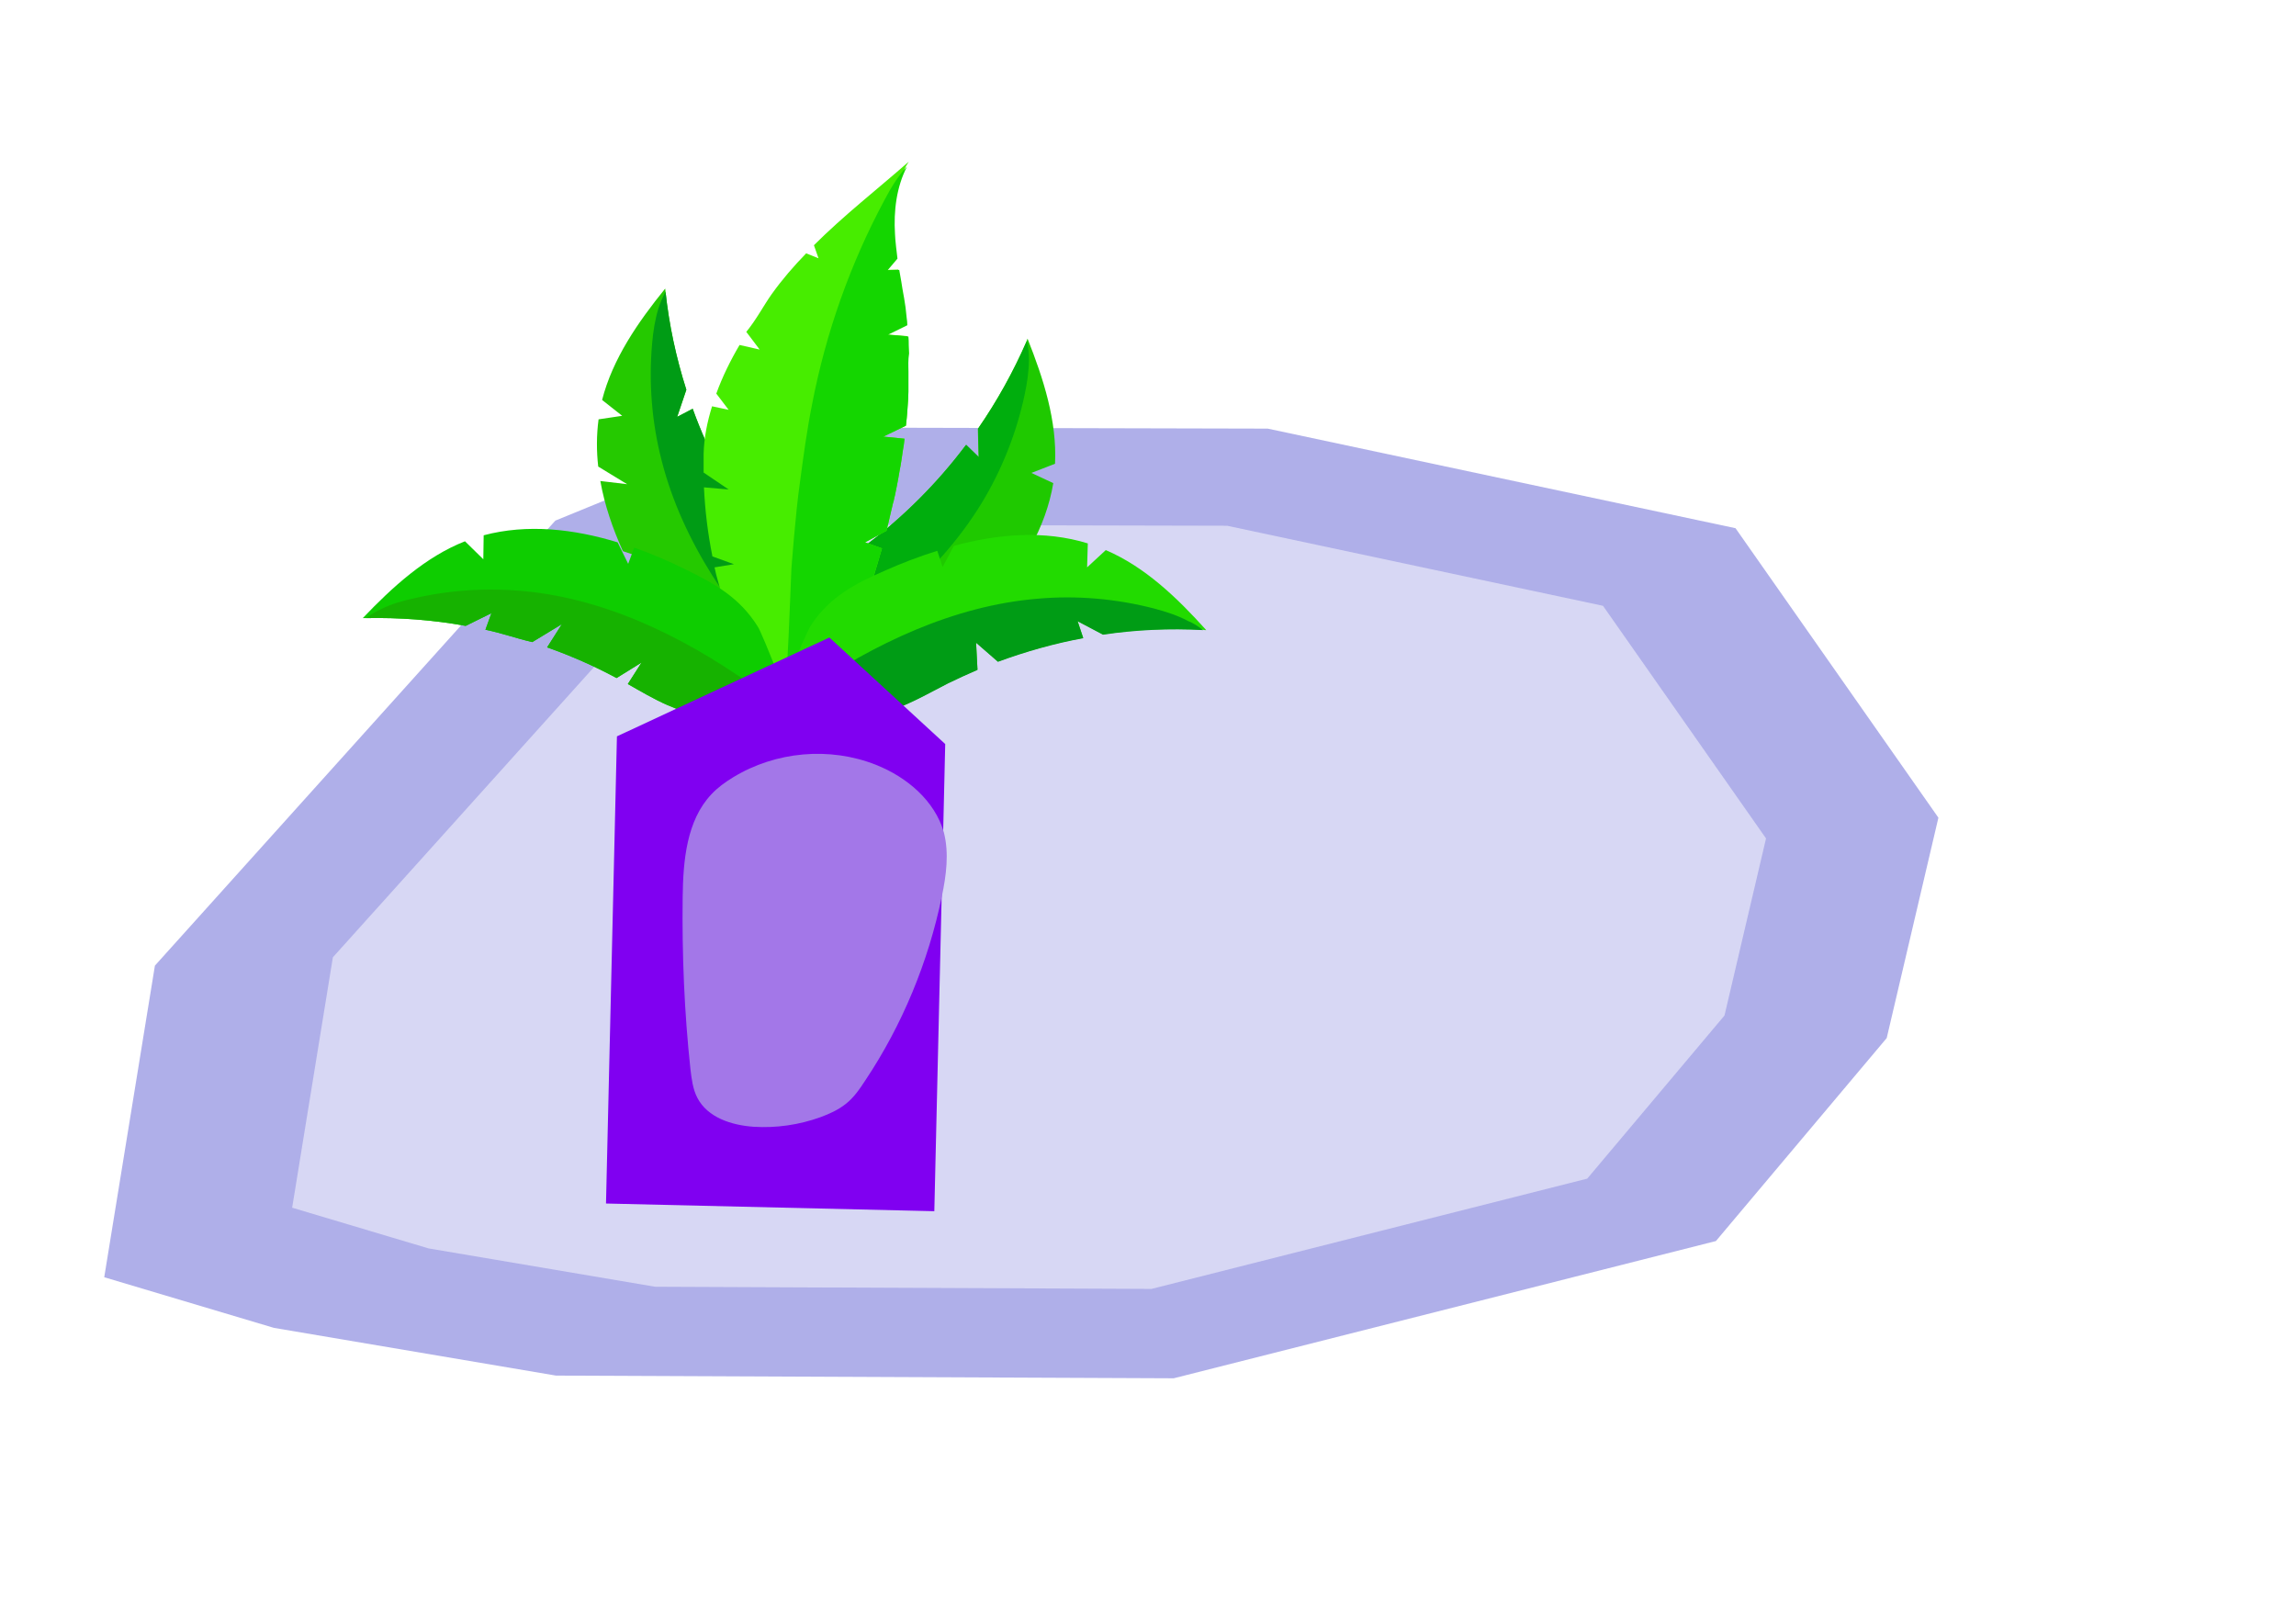
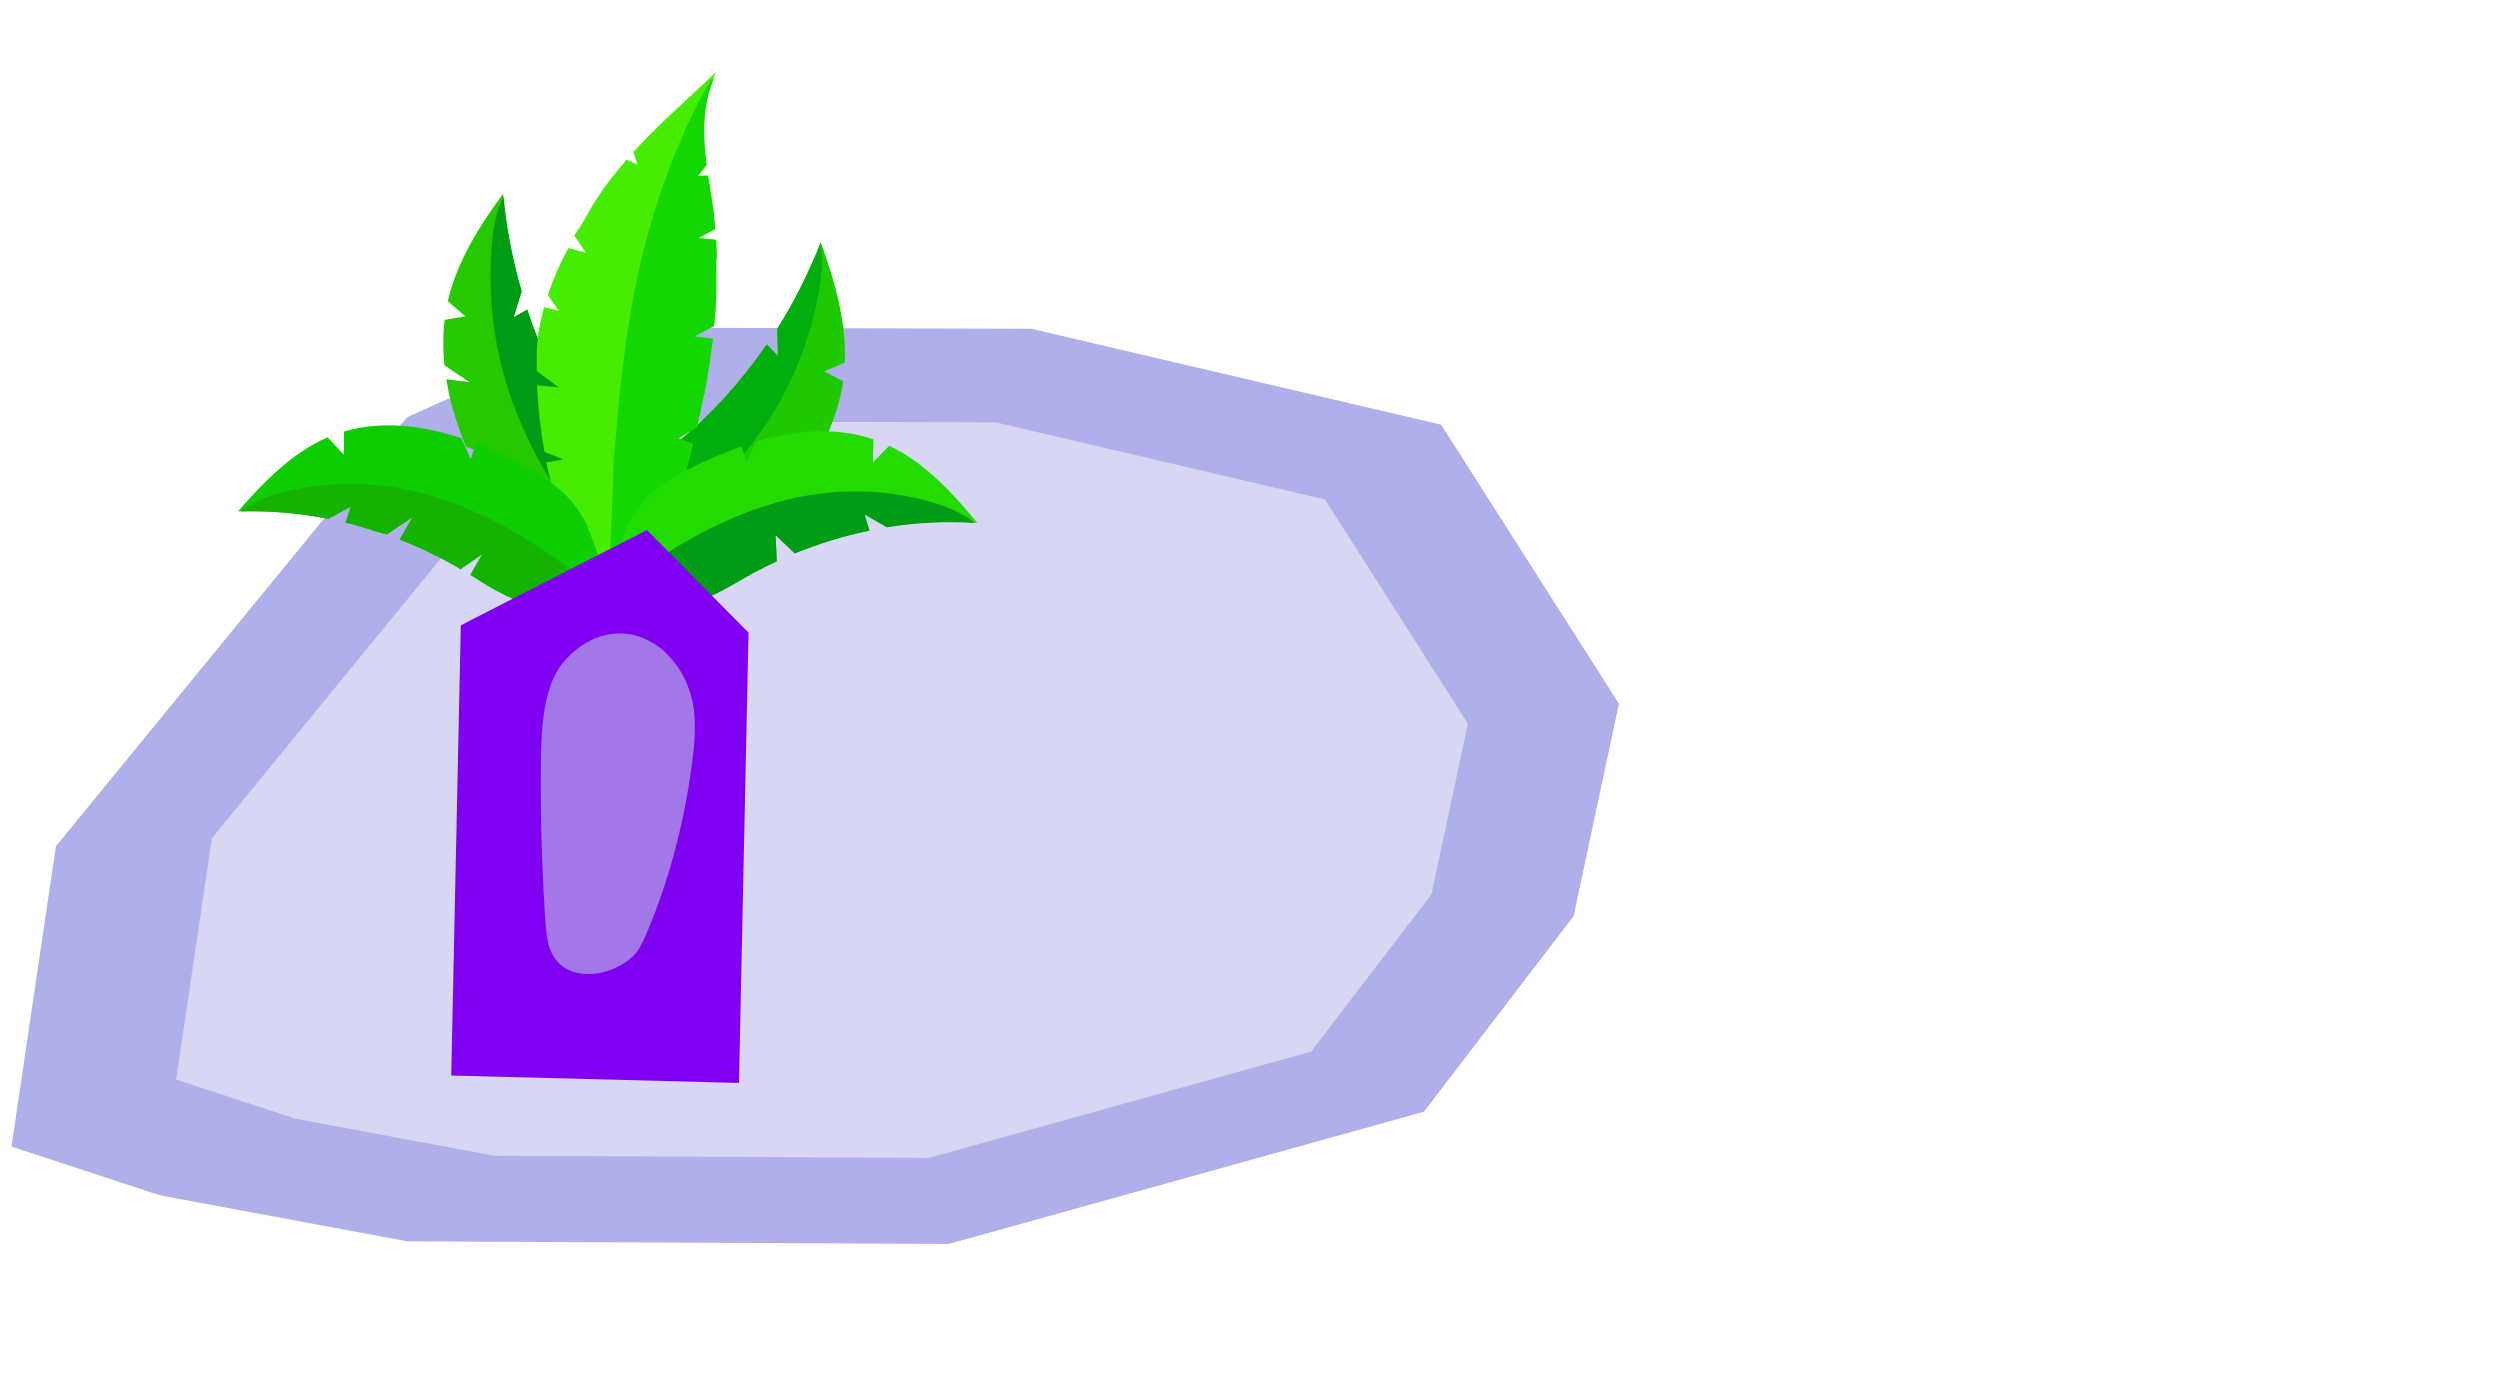
- <svg xmlns="http://www.w3.org/2000/svg" xmlns:ns1="http://www.openswatchbook.org/uri/2009/osb" width="115.094mm" height="80.598mm" viewBox="0 0 115.094 80.598" version="1.1" id="svg8">
+ <svg xmlns="http://www.w3.org/2000/svg" xmlns:ns1="http://www.openswatchbook.org/uri/2009/osb" width="130.122mm" height="71.865mm" viewBox="0 0 130.122 71.865" version="1.1" id="svg8">
  <defs id="defs2">
    <linearGradient id="linearGradient3272" ns1:paint="solid">
      <stop style="stop-color:#808000;stop-opacity:1;" offset="0" id="stop3270" />
    </linearGradient>
    <clipPath clipPathUnits="userSpaceOnUse" id="clipPath1593">
      <path style="fill:none;stroke:#000000;stroke-width:1.852px;stroke-linecap:butt;stroke-linejoin:miter;stroke-opacity:1" d="M -115.631,674.623 286.731,265.636 659.526,697.004 Z" id="path1595" clip-path="none" />
    </clipPath>
    <clipPath clipPathUnits="userSpaceOnUse" id="clipPath1489">
      <rect style="opacity:1;fill:none;fill-opacity:1;stroke:#2a2aff;stroke-width:1.637;stroke-miterlimit:4;stroke-dasharray:none;stroke-opacity:1" id="rect1491" width="167.572" height="107.581" x="33.287" y="21.547" />
    </clipPath>
  </defs>
-   <g id="layer1" transform="translate(-51.3473,-33.11974)">
-     <g id="g1678" transform="matrix(0.6165642,0,0,0.6165642,29.79995,25.99601)" clip-path="url(#clipPath1489)">
-       <path style="opacity:1;fill:#afafe9;fill-opacity:1;stroke:none;stroke-width:0.657;stroke-miterlimit:4;stroke-dasharray:none;stroke-opacity:1" d="m 176.049,54.501 16.495,23.538 -4.203,17.918 -13.886,16.504 -44.083,11.159 -50.223,-0.219 -22.93,-3.88 -13.797,-4.117 4.12,-25.337 32.555,-36.182 18.494,-7.574 39.425,0.093 z" id="path1006" />
-       <path id="path919" d="m 165.275,60.811 13.255,18.914 -3.378,14.399 -11.158,13.262 -35.424,8.967 -40.358,-0.176 -18.426,-3.118 L 58.7,109.75 62.011,89.39 88.172,60.314 103.033,54.228 l 31.681,0.074 z" style="opacity:1;fill:#d7d7f4;fill-opacity:1;stroke:none;stroke-width:0.528;stroke-miterlimit:4;stroke-dasharray:none;stroke-opacity:1" />
-       <g transform="matrix(3.140753,0,0,3.140753,-364.2201,-146.5524)" id="g917">
-         <g id="g2696" transform="matrix(0.09124242,0,0,0.09124242,76.59209,21.59686)">
-           <g id="g2668">
-             <path id="path2664" d="m 786.2,514.5 c 0,0.2 -24.9,-5.8 -27.2,-6.8 -8.7,-4 -13.4,-10.3 -18.6,-18.1 -2.8,-4.3 -5.6,-8.9 -8,-13.7 l 4.3,-2.3 -6.5,-2.2 c -2.9,-6.4 -5.2,-13.1 -6.4,-19.9 l 7.6,0.9 -8.2,-5 c -0.5,-4.4 -0.5,-8.9 0.1,-13.4 0,0 0,0 0,0 l 6.7,-1 -5.7,-4.5 c 3,-11.7 10.2,-22.1 17.9,-31.6 0,0.3 0.1,0.6 0.1,0.9 1,9.4 3,18.7 5.9,27.8 l -2.6,7.7 4.4,-2.3 c 4.6,12.7 11,24.8 18.9,35.7 3.1,4.2 6.4,8.3 9.1,12.8 6.7,11.1 7.7,22.3 8,34.8 0.2,0.1 0.2,0.1 0.2,0.2 z" style="fill:#25c900" />
-             <path id="path2666" d="m 786.2,514.3 c -3,-2.3 -5.7,-5 -8.3,-7.7 -16.5,-17.4 -30.8,-37.7 -36.7,-60.9 -2.8,-10.8 -3.7,-22.1 -2.7,-33.3 0.3,-3.4 0.8,-6.7 1.8,-9.9 0.5,-1.6 1.2,-3.2 2,-4.7 1,9.4 3,18.7 5.9,27.8 l -2.6,7.7 4.4,-2.3 c 4.6,12.7 11,24.8 18.9,35.7 3.1,4.2 6.4,8.3 9.1,12.8 6.9,11 7.9,22.2 8.2,34.8 z" style="fill:#009c15" />
+   <g id="layer1" transform="translate(-32.30733,-37.48621)">
+     <g id="g871" transform="matrix(1.075733,0,0,1.182868,-31.58733,-13.4259)">
+       <g clip-path="url(#clipPath1489)" transform="matrix(0.5215512,0,0,0.5215512,37.30574,33.30387)" id="g1678">
+         <path id="path1006" d="m 176.049,54.501 16.495,23.538 -4.203,17.918 -13.886,16.504 -44.083,11.159 -50.223,-0.219 -22.93,-3.88 -13.797,-4.117 4.12,-25.337 32.555,-36.182 18.494,-7.574 39.425,0.093 z" style="opacity:1;fill:#afafe9;fill-opacity:1;stroke:none;stroke-width:0.657;stroke-miterlimit:4;stroke-dasharray:none;stroke-opacity:1" />
+         <path style="opacity:1;fill:#d7d7f4;fill-opacity:1;stroke:none;stroke-width:0.528;stroke-miterlimit:4;stroke-dasharray:none;stroke-opacity:1" d="m 165.275,60.811 13.255,18.914 -3.378,14.399 -11.158,13.262 -35.424,8.967 -40.358,-0.176 -18.426,-3.118 L 58.7,109.75 62.011,89.39 88.172,60.314 103.033,54.228 l 31.681,0.074 z" id="path919" />
+         <g id="g917" transform="matrix(3.140753,0,0,3.140753,-364.2201,-146.5524)">
+           <g transform="matrix(0.09124242,0,0,0.09124242,76.59209,21.59686)" id="g2696">
+             <g id="g2668">
+               <path style="fill:#25c900" d="m 786.2,514.5 c 0,0.2 -24.9,-5.8 -27.2,-6.8 -8.7,-4 -13.4,-10.3 -18.6,-18.1 -2.8,-4.3 -5.6,-8.9 -8,-13.7 l 4.3,-2.3 -6.5,-2.2 c -2.9,-6.4 -5.2,-13.1 -6.4,-19.9 l 7.6,0.9 -8.2,-5 c -0.5,-4.4 -0.5,-8.9 0.1,-13.4 0,0 0,0 0,0 l 6.7,-1 -5.7,-4.5 c 3,-11.7 10.2,-22.1 17.9,-31.6 0,0.3 0.1,0.6 0.1,0.9 1,9.4 3,18.7 5.9,27.8 l -2.6,7.7 4.4,-2.3 c 4.6,12.7 11,24.8 18.9,35.7 3.1,4.2 6.4,8.3 9.1,12.8 6.7,11.1 7.7,22.3 8,34.8 0.2,0.1 0.2,0.1 0.2,0.2 z" id="path2664" />
+               <path style="fill:#009c15" d="m 786.2,514.3 c -3,-2.3 -5.7,-5 -8.3,-7.7 -16.5,-17.4 -30.8,-37.7 -36.7,-60.9 -2.8,-10.8 -3.7,-22.1 -2.7,-33.3 0.3,-3.4 0.8,-6.7 1.8,-9.9 0.5,-1.6 1.2,-3.2 2,-4.7 1,9.4 3,18.7 5.9,27.8 l -2.6,7.7 4.4,-2.3 c 4.6,12.7 11,24.8 18.9,35.7 3.1,4.2 6.4,8.3 9.1,12.8 6.9,11 7.9,22.2 8.2,34.8 z" id="path2666" />
+             </g>
+             <g id="g2674">
+               <path style="fill:#1fc900" d="m 768.6,510.4 c -0.1,0.2 25.5,1.8 28,1.5 9.5,-1.2 15.9,-5.9 23.1,-11.8 4,-3.3 7.9,-6.9 11.7,-10.7 l -3.5,-3.4 6.8,-0.2 c 8.6,-9.7 15.5,-21 17.6,-33.7 0,0 0,0 0,0 l -6.2,-2.9 6.7,-2.6 c 0.6,-12.1 -3.3,-24.2 -7.8,-35.5 -0.1,0.3 -0.2,0.5 -0.3,0.8 -3.8,8.7 -8.4,17 -13.8,24.8 l 0.2,8.1 -3.6,-3.5 c -8.1,10.8 -17.8,20.5 -28.6,28.6 -4.2,3.1 -8.6,6.1 -12.5,9.5 -9.7,8.6 -13.9,19 -17.9,30.9 0.2,-0.1 0.2,0 0.1,0.1 z" id="path2670" />
+               <path style="fill:#00ae0d" d="m 768.7,510.2 c 3.5,-1.3 6.9,-3.1 10.2,-4.9 20.9,-11.8 40.5,-27 53,-47.4 5.8,-9.5 10,-20.1 12.3,-31 0.7,-3.3 1.2,-6.7 1.2,-10 0,-1.7 -0.2,-3.4 -0.6,-5.1 -3.8,8.7 -8.4,17 -13.8,24.8 l 0.2,8.1 -3.6,-3.5 c -8.1,10.8 -17.8,20.5 -28.6,28.6 -4.2,3.1 -8.6,6.1 -12.5,9.5 -9.6,8.5 -13.8,19 -17.8,30.9 z" id="path2672" />
+             </g>
+             <g id="g2680">
+               <path style="fill:#47ed00" d="m 811.2,420.4 c 0,0.7 0,1.4 0,2.2 0,0.5 0,0.9 0,1.4 0,0.3 0,0.5 0,0.8 0,0.5 0,1 0,1.4 0,1.3 -0.1,2.6 -0.2,3.9 0,0.5 -0.1,1 -0.1,1.5 0,0.4 -0.1,0.8 -0.1,1.2 0,0.4 -0.1,0.8 -0.1,1.1 -0.1,0.6 -0.1,1.3 -0.2,1.9 l -6.4,3.1 6,0.6 c -0.1,1.2 -0.3,2.4 -0.5,3.5 -0.1,0.5 -0.1,0.9 -0.2,1.4 -0.1,0.9 -0.3,1.8 -0.4,2.6 -0.1,0.5 -0.2,1.1 -0.3,1.6 -0.1,0.8 -0.3,1.5 -0.4,2.3 -0.1,0.6 -0.2,1.1 -0.3,1.6 -0.2,1 -0.4,2 -0.6,3 -0.1,0.3 -0.1,0.5 -0.2,0.8 -0.1,0.5 -0.2,1.1 -0.4,1.6 -0.1,0.6 -0.3,1.2 -0.4,1.7 -0.2,0.9 -0.4,1.7 -0.6,2.6 -0.1,0.4 -0.2,0.9 -0.3,1.3 -0.2,0.7 -0.3,1.3 -0.5,2 0,0 0,0 0,0.1 l -6.1,3.3 4.8,1.7 c -0.4,1.4 -0.8,2.7 -1.2,4.1 -0.2,0.7 -0.4,1.4 -0.6,2 -0.2,0.7 -0.4,1.4 -0.7,2.2 -0.4,1.3 -0.8,2.5 -1.2,3.8 -0.2,0.7 -0.5,1.4 -0.7,2.1 -0.1,0.4 -0.3,0.9 -0.4,1.3 -0.5,1.6 -1.1,3.2 -1.7,4.7 -0.5,1.3 -0.9,2.6 -1.4,3.9 -0.5,1.3 -1,2.6 -1.5,3.9 -0.5,1.3 -1,2.6 -1.5,3.9 -1.5,3.8 -3.1,7.7 -5.6,10.9 -2.3,3 -6.2,4.9 -10,5.4 -0.3,0.1 -0.7,0.1 -1,0.1 -1.7,0.2 -5.8,-6.3 -6.6,-7.6 -1.9,-2.9 -3.8,-6.2 -5,-9.5 -2.6,-7.2 -5.4,-14.3 -7.4,-21.8 -0.4,-1.3 -0.7,-2.6 -1,-4 l 5.5,-0.9 -6.1,-2.2 c -1.3,-6.5 -2.1,-13 -2.4,-19.6 l 7,0.6 -7.1,-4.8 c 0,-1.7 0,-3.5 0,-5.2 0.1,-4.6 1,-9.1 2.4,-13.6 l 4.7,1 -3.5,-4.6 c 1.7,-4.7 4,-9.4 6.6,-13.8 l 5.7,1.3 -3.7,-4.9 c 0,0 -0.1,-0.1 -0.1,-0.1 v 0 c 3,-3.7 4.8,-7.3 7.2,-10.7 3,-4.2 6.3,-8 9.8,-11.6 v 0 l 3.5,1.4 v 0 l -1.3,-3.7 c 8.4,-8.4 17.9,-15.8 26.9,-23.7 -0.3,0.4 -0.5,0.9 -0.8,1.3 -3,5.8 -3.8,12.6 -3.4,19.1 0,0.5 0.1,1.1 0.1,1.6 0.1,0.7 0.1,1.3 0.2,2 0.1,1.1 0.3,2.3 0.4,3.4 l -2.8,3.3 3.3,-0.1 c 0.2,1.1 0.4,2.2 0.6,3.4 0.1,0.6 0.2,1.3 0.3,1.9 0.2,0.9 0.3,1.9 0.5,2.8 0.1,0.9 0.3,1.7 0.4,2.6 0.1,0.9 0.2,1.9 0.3,2.8 0.1,0.7 0.2,1.5 0.2,2.2 l -5.5,2.7 5.8,0.5 c 0.1,0.8 0.1,1.6 0.1,2.4 0,0.8 0.1,1.6 0.1,2.4 0,2 0.1,3.6 0.1,5.2 z" id="path2676" />
+               <path style="fill:#14d600" d="m 811.2,420.4 c 0,0.7 0,1.4 0,2.2 0,0.5 0,0.9 0,1.4 0,0.3 0,0.5 0,0.8 0,0.5 0,1 0,1.4 0,1.3 -0.1,2.6 -0.2,3.9 0,0.5 -0.1,1 -0.1,1.5 0,0.4 -0.1,0.8 -0.1,1.2 0,0.4 -0.1,0.8 -0.1,1.1 -0.1,0.6 -0.1,1.3 -0.2,1.9 l -6.4,3.1 6,0.6 c -0.1,1.2 -0.3,2.4 -0.5,3.5 -0.1,0.5 -0.1,0.9 -0.2,1.4 -0.1,0.9 -0.3,1.8 -0.4,2.6 -0.1,0.5 -0.2,1.1 -0.3,1.6 -0.1,0.8 -0.3,1.5 -0.4,2.3 -0.1,0.6 -0.2,1.1 -0.3,1.6 -0.2,1 -0.4,2 -0.6,3 -0.1,0.3 -0.1,0.5 -0.2,0.8 -0.1,0.5 -0.2,1.1 -0.4,1.6 -0.1,0.6 -0.3,1.2 -0.4,1.7 -0.2,0.9 -0.4,1.7 -0.6,2.6 -0.1,0.4 -0.2,0.9 -0.3,1.3 -0.2,0.7 -0.3,1.3 -0.5,2 0,0 0,0 0,0.1 l -6.1,3.3 4.8,1.7 c -0.4,1.4 -0.8,2.7 -1.2,4.1 -0.2,0.7 -0.4,1.4 -0.6,2 -0.2,0.7 -0.4,1.4 -0.7,2.2 -0.4,1.3 -0.8,2.5 -1.2,3.8 -0.2,0.7 -0.5,1.4 -0.7,2.1 -0.1,0.4 -0.3,0.9 -0.4,1.3 -0.5,1.6 -1.1,3.2 -1.7,4.7 -0.5,1.3 -0.9,2.6 -1.4,3.9 -0.5,1.3 -1,2.6 -1.5,3.9 -0.5,1.3 -1,2.6 -1.5,3.9 -1.5,3.8 -3.1,7.7 -5.6,10.9 -2.3,3 -6.2,4.9 -10,5.4 -0.1,-1.2 -0.2,-2.4 -0.2,-3.5 -0.4,-6.5 -0.2,-13 0.2,-19.5 0.3,-6.4 0.8,-19.3 0.8,-19.3 0,0 1.2,-16.2 2.4,-24.4 1,-7.5 2,-15 3.5,-22.5 3.9,-20.2 10.8,-39.7 20.5,-57.8 1.8,-3.4 3.8,-6.8 6.4,-9.5 -3,5.8 -3.8,12.6 -3.4,19.1 0,0.5 0.1,1.1 0.1,1.6 0.1,0.7 0.1,1.3 0.2,2 0.1,1.1 0.3,2.3 0.4,3.4 l -2.8,3.3 3.3,-0.1 c 0.2,1.1 0.4,2.2 0.6,3.4 0.1,0.6 0.2,1.3 0.3,1.9 0.2,0.9 0.3,1.9 0.5,2.8 0.1,0.9 0.3,1.7 0.4,2.6 0.1,0.9 0.2,1.9 0.3,2.8 0.1,0.7 0.2,1.5 0.2,2.2 l -5.5,2.7 5.8,0.5 c 0.1,0.8 0.1,1.6 0.1,2.4 0,0.8 0.1,1.6 0.1,2.4 -0.3,1.9 -0.2,3.5 -0.2,5.1 z" id="path2678" />
+             </g>
+             <g id="g2688">
+               <g id="g2684">
+                 <path style="fill:#22db00" d="m 895.7,493.8 c -0.3,0 -0.6,0 -0.9,-0.1 -9.5,-0.5 -19,-0.1 -28.4,1.3 l -7.2,-3.8 1.6,4.8 c -8.2,1.5 -16.3,3.8 -24.2,6.7 l -6.2,-5.4 0.4,7.7 c -2.8,1.2 -5.6,2.5 -8.3,3.8 -4.7,2.4 -9.2,5 -14.1,6.9 -12,4.8 -23.2,3.9 -35.7,2.2 -0.1,0 -0.1,0 -0.2,0 -0.2,0 9.7,-23.6 11.2,-25.7 5.3,-7.9 12.4,-11.6 20.9,-15.3 4.7,-2.1 9.7,-4 14.8,-5.6 l 1.5,4.6 3.2,-6 c 12.5,-3.4 25.7,-4.5 38,-0.7 0,0 0,0 0,0 l -0.2,6.8 5.3,-4.9 c 11.2,4.8 20.3,13.6 28.5,22.7 z" id="path2682" />
+               </g>
+               <path style="fill:#009c15" d="m 894.8,493.8 c -9.5,-0.5 -19,-0.1 -28.4,1.3 l -7.2,-3.8 1.6,4.8 c -8.2,1.5 -16.3,3.8 -24.2,6.7 l -6.2,-5.4 0.4,7.7 c -2.8,1.2 -5.6,2.5 -8.3,3.8 -4.7,2.4 -9.2,5 -14.1,6.9 -12,4.8 -23.2,3.9 -35.7,2.2 2.7,-2.6 5.8,-4.8 9,-6.9 19.8,-13.4 42.2,-24.2 66.1,-26.2 11.1,-1 22.4,0 33.2,2.8 3.3,0.9 6.5,1.9 9.5,3.5 1.5,0.6 2.9,1.5 4.3,2.6 z" id="path2686" />
+             </g>
+             <g id="g2694">
+               <path style="fill:#0ecd00" d="m 778.7,518.5 c -0.1,0 -0.1,0 -0.2,0 -12.5,1.3 -23.7,1.8 -35.6,-3.4 -3.9,-1.7 -7.6,-3.9 -11.3,-6 l 3.9,-6.1 -7.1,4.4 c -6.3,-3.4 -12.9,-6.3 -19.7,-8.7 l 4.2,-6.6 -8.4,5.1 v 0 c -4.4,-1 -8.8,-2.6 -13.3,-3.5 l 1.7,-4.7 -7.3,3.6 c -9.3,-1.7 -18.8,-2.4 -28.3,-2.2 -0.3,0 -0.6,0 -0.9,0 8.4,-8.8 17.8,-17.4 29,-21.8 l 5.2,5.1 0.1,-6.8 c 0,0 0,0 0,0 12.4,-3.3 25.6,-1.8 38,2 l 3,6.1 1.7,-4.6 c 5.1,1.8 10,3.9 14.6,6.2 8.4,4.1 15.3,8 20.4,16.1 1.4,1.9 10.5,25.7 10.3,25.8 z" id="path2690" />
+               <path style="fill:#16b200" d="m 778.5,518.5 c -12.5,1.3 -23.7,1.8 -35.6,-3.4 -3.9,-1.7 -7.6,-3.9 -11.3,-6 l 3.9,-6.1 -7.1,4.4 c -6.3,-3.4 -12.9,-6.3 -19.7,-8.7 l 4.2,-6.6 -8.4,5.1 v 0 c -4.4,-1 -8.8,-2.6 -13.3,-3.5 l 1.7,-4.7 -7.3,3.6 c -9.3,-1.7 -18.8,-2.4 -28.3,-2.2 1.4,-1 2.8,-1.9 4.4,-2.6 3,-1.5 6.3,-2.4 9.6,-3.1 10.9,-2.5 22.2,-3 33.3,-1.7 23.8,2.9 45.8,14.4 65.1,28.5 3.1,2 6.2,4.3 8.8,7 z" id="path2692" />
+             </g>
          </g>
-           <g id="g2674">
-             <path id="path2670" d="m 768.6,510.4 c -0.1,0.2 25.5,1.8 28,1.5 9.5,-1.2 15.9,-5.9 23.1,-11.8 4,-3.3 7.9,-6.9 11.7,-10.7 l -3.5,-3.4 6.8,-0.2 c 8.6,-9.7 15.5,-21 17.6,-33.7 0,0 0,0 0,0 l -6.2,-2.9 6.7,-2.6 c 0.6,-12.1 -3.3,-24.2 -7.8,-35.5 -0.1,0.3 -0.2,0.5 -0.3,0.8 -3.8,8.7 -8.4,17 -13.8,24.8 l 0.2,8.1 -3.6,-3.5 c -8.1,10.8 -17.8,20.5 -28.6,28.6 -4.2,3.1 -8.6,6.1 -12.5,9.5 -9.7,8.6 -13.9,19 -17.9,30.9 0.2,-0.1 0.2,0 0.1,0.1 z" style="fill:#1fc900" />
-             <path id="path2672" d="m 768.7,510.2 c 3.5,-1.3 6.9,-3.1 10.2,-4.9 20.9,-11.8 40.5,-27 53,-47.4 5.8,-9.5 10,-20.1 12.3,-31 0.7,-3.3 1.2,-6.7 1.2,-10 0,-1.7 -0.2,-3.4 -0.6,-5.1 -3.8,8.7 -8.4,17 -13.8,24.8 l 0.2,8.1 -3.6,-3.5 c -8.1,10.8 -17.8,20.5 -28.6,28.6 -4.2,3.1 -8.6,6.1 -12.5,9.5 -9.6,8.5 -13.8,19 -17.8,30.9 z" style="fill:#00ae0d" />
-           </g>
-           <g id="g2680">
-             <path id="path2676" d="m 811.2,420.4 c 0,0.7 0,1.4 0,2.2 0,0.5 0,0.9 0,1.4 0,0.3 0,0.5 0,0.8 0,0.5 0,1 0,1.4 0,1.3 -0.1,2.6 -0.2,3.9 0,0.5 -0.1,1 -0.1,1.5 0,0.4 -0.1,0.8 -0.1,1.2 0,0.4 -0.1,0.8 -0.1,1.1 -0.1,0.6 -0.1,1.3 -0.2,1.9 l -6.4,3.1 6,0.6 c -0.1,1.2 -0.3,2.4 -0.5,3.5 -0.1,0.5 -0.1,0.9 -0.2,1.4 -0.1,0.9 -0.3,1.8 -0.4,2.6 -0.1,0.5 -0.2,1.1 -0.3,1.6 -0.1,0.8 -0.3,1.5 -0.4,2.3 -0.1,0.6 -0.2,1.1 -0.3,1.6 -0.2,1 -0.4,2 -0.6,3 -0.1,0.3 -0.1,0.5 -0.2,0.8 -0.1,0.5 -0.2,1.1 -0.4,1.6 -0.1,0.6 -0.3,1.2 -0.4,1.7 -0.2,0.9 -0.4,1.7 -0.6,2.6 -0.1,0.4 -0.2,0.9 -0.3,1.3 -0.2,0.7 -0.3,1.3 -0.5,2 0,0 0,0 0,0.1 l -6.1,3.3 4.8,1.7 c -0.4,1.4 -0.8,2.7 -1.2,4.1 -0.2,0.7 -0.4,1.4 -0.6,2 -0.2,0.7 -0.4,1.4 -0.7,2.2 -0.4,1.3 -0.8,2.5 -1.2,3.8 -0.2,0.7 -0.5,1.4 -0.7,2.1 -0.1,0.4 -0.3,0.9 -0.4,1.3 -0.5,1.6 -1.1,3.2 -1.7,4.7 -0.5,1.3 -0.9,2.6 -1.4,3.9 -0.5,1.3 -1,2.6 -1.5,3.9 -0.5,1.3 -1,2.6 -1.5,3.9 -1.5,3.8 -3.1,7.7 -5.6,10.9 -2.3,3 -6.2,4.9 -10,5.4 -0.3,0.1 -0.7,0.1 -1,0.1 -1.7,0.2 -5.8,-6.3 -6.6,-7.6 -1.9,-2.9 -3.8,-6.2 -5,-9.5 -2.6,-7.2 -5.4,-14.3 -7.4,-21.8 -0.4,-1.3 -0.7,-2.6 -1,-4 l 5.5,-0.9 -6.1,-2.2 c -1.3,-6.5 -2.1,-13 -2.4,-19.6 l 7,0.6 -7.1,-4.8 c 0,-1.7 0,-3.5 0,-5.2 0.1,-4.6 1,-9.1 2.4,-13.6 l 4.7,1 -3.5,-4.6 c 1.7,-4.7 4,-9.4 6.6,-13.8 l 5.7,1.3 -3.7,-4.9 c 0,0 -0.1,-0.1 -0.1,-0.1 v 0 c 3,-3.7 4.8,-7.3 7.2,-10.7 3,-4.2 6.3,-8 9.8,-11.6 v 0 l 3.5,1.4 v 0 l -1.3,-3.7 c 8.4,-8.4 17.9,-15.8 26.9,-23.7 -0.3,0.4 -0.5,0.9 -0.8,1.3 -3,5.8 -3.8,12.6 -3.4,19.1 0,0.5 0.1,1.1 0.1,1.6 0.1,0.7 0.1,1.3 0.2,2 0.1,1.1 0.3,2.3 0.4,3.4 l -2.8,3.3 3.3,-0.1 c 0.2,1.1 0.4,2.2 0.6,3.4 0.1,0.6 0.2,1.3 0.3,1.9 0.2,0.9 0.3,1.9 0.5,2.8 0.1,0.9 0.3,1.7 0.4,2.6 0.1,0.9 0.2,1.9 0.3,2.8 0.1,0.7 0.2,1.5 0.2,2.2 l -5.5,2.7 5.8,0.5 c 0.1,0.8 0.1,1.6 0.1,2.4 0,0.8 0.1,1.6 0.1,2.4 0,2 0.1,3.6 0.1,5.2 z" style="fill:#47ed00" />
-             <path id="path2678" d="m 811.2,420.4 c 0,0.7 0,1.4 0,2.2 0,0.5 0,0.9 0,1.4 0,0.3 0,0.5 0,0.8 0,0.5 0,1 0,1.4 0,1.3 -0.1,2.6 -0.2,3.9 0,0.5 -0.1,1 -0.1,1.5 0,0.4 -0.1,0.8 -0.1,1.2 0,0.4 -0.1,0.8 -0.1,1.1 -0.1,0.6 -0.1,1.3 -0.2,1.9 l -6.4,3.1 6,0.6 c -0.1,1.2 -0.3,2.4 -0.5,3.5 -0.1,0.5 -0.1,0.9 -0.2,1.4 -0.1,0.9 -0.3,1.8 -0.4,2.6 -0.1,0.5 -0.2,1.1 -0.3,1.6 -0.1,0.8 -0.3,1.5 -0.4,2.3 -0.1,0.6 -0.2,1.1 -0.3,1.6 -0.2,1 -0.4,2 -0.6,3 -0.1,0.3 -0.1,0.5 -0.2,0.8 -0.1,0.5 -0.2,1.1 -0.4,1.6 -0.1,0.6 -0.3,1.2 -0.4,1.7 -0.2,0.9 -0.4,1.7 -0.6,2.6 -0.1,0.4 -0.2,0.9 -0.3,1.3 -0.2,0.7 -0.3,1.3 -0.5,2 0,0 0,0 0,0.1 l -6.1,3.3 4.8,1.7 c -0.4,1.4 -0.8,2.7 -1.2,4.1 -0.2,0.7 -0.4,1.4 -0.6,2 -0.2,0.7 -0.4,1.4 -0.7,2.2 -0.4,1.3 -0.8,2.5 -1.2,3.8 -0.2,0.7 -0.5,1.4 -0.7,2.1 -0.1,0.4 -0.3,0.9 -0.4,1.3 -0.5,1.6 -1.1,3.2 -1.7,4.7 -0.5,1.3 -0.9,2.6 -1.4,3.9 -0.5,1.3 -1,2.6 -1.5,3.9 -0.5,1.3 -1,2.6 -1.5,3.9 -1.5,3.8 -3.1,7.7 -5.6,10.9 -2.3,3 -6.2,4.9 -10,5.4 -0.1,-1.2 -0.2,-2.4 -0.2,-3.5 -0.4,-6.5 -0.2,-13 0.2,-19.5 0.3,-6.4 0.8,-19.3 0.8,-19.3 0,0 1.2,-16.2 2.4,-24.4 1,-7.5 2,-15 3.5,-22.5 3.9,-20.2 10.8,-39.7 20.5,-57.8 1.8,-3.4 3.8,-6.8 6.4,-9.5 -3,5.8 -3.8,12.6 -3.4,19.1 0,0.5 0.1,1.1 0.1,1.6 0.1,0.7 0.1,1.3 0.2,2 0.1,1.1 0.3,2.3 0.4,3.4 l -2.8,3.3 3.3,-0.1 c 0.2,1.1 0.4,2.2 0.6,3.4 0.1,0.6 0.2,1.3 0.3,1.9 0.2,0.9 0.3,1.9 0.5,2.8 0.1,0.9 0.3,1.7 0.4,2.6 0.1,0.9 0.2,1.9 0.3,2.8 0.1,0.7 0.2,1.5 0.2,2.2 l -5.5,2.7 5.8,0.5 c 0.1,0.8 0.1,1.6 0.1,2.4 0,0.8 0.1,1.6 0.1,2.4 -0.3,1.9 -0.2,3.5 -0.2,5.1 z" style="fill:#14d600" />
-           </g>
-           <g id="g2688">
-             <g id="g2684">
-               <path id="path2682" d="m 895.7,493.8 c -0.3,0 -0.6,0 -0.9,-0.1 -9.5,-0.5 -19,-0.1 -28.4,1.3 l -7.2,-3.8 1.6,4.8 c -8.2,1.5 -16.3,3.8 -24.2,6.7 l -6.2,-5.4 0.4,7.7 c -2.8,1.2 -5.6,2.5 -8.3,3.8 -4.7,2.4 -9.2,5 -14.1,6.9 -12,4.8 -23.2,3.9 -35.7,2.2 -0.1,0 -0.1,0 -0.2,0 -0.2,0 9.7,-23.6 11.2,-25.7 5.3,-7.9 12.4,-11.6 20.9,-15.3 4.7,-2.1 9.7,-4 14.8,-5.6 l 1.5,4.6 3.2,-6 c 12.5,-3.4 25.7,-4.5 38,-0.7 0,0 0,0 0,0 l -0.2,6.8 5.3,-4.9 c 11.2,4.8 20.3,13.6 28.5,22.7 z" style="fill:#22db00" />
-             </g>
-             <path id="path2686" d="m 894.8,493.8 c -9.5,-0.5 -19,-0.1 -28.4,1.3 l -7.2,-3.8 1.6,4.8 c -8.2,1.5 -16.3,3.8 -24.2,6.7 l -6.2,-5.4 0.4,7.7 c -2.8,1.2 -5.6,2.5 -8.3,3.8 -4.7,2.4 -9.2,5 -14.1,6.9 -12,4.8 -23.2,3.9 -35.7,2.2 2.7,-2.6 5.8,-4.8 9,-6.9 19.8,-13.4 42.2,-24.2 66.1,-26.2 11.1,-1 22.4,0 33.2,2.8 3.3,0.9 6.5,1.9 9.5,3.5 1.5,0.6 2.9,1.5 4.3,2.6 z" style="fill:#009c15" />
-           </g>
-           <g id="g2694">
-             <path id="path2690" d="m 778.7,518.5 c -0.1,0 -0.1,0 -0.2,0 -12.5,1.3 -23.7,1.8 -35.6,-3.4 -3.9,-1.7 -7.6,-3.9 -11.3,-6 l 3.9,-6.1 -7.1,4.4 c -6.3,-3.4 -12.9,-6.3 -19.7,-8.7 l 4.2,-6.6 -8.4,5.1 v 0 c -4.4,-1 -8.8,-2.6 -13.3,-3.5 l 1.7,-4.7 -7.3,3.6 c -9.3,-1.7 -18.8,-2.4 -28.3,-2.2 -0.3,0 -0.6,0 -0.9,0 8.4,-8.8 17.8,-17.4 29,-21.8 l 5.2,5.1 0.1,-6.8 c 0,0 0,0 0,0 12.4,-3.3 25.6,-1.8 38,2 l 3,6.1 1.7,-4.6 c 5.1,1.8 10,3.9 14.6,6.2 8.4,4.1 15.3,8 20.4,16.1 1.4,1.9 10.5,25.7 10.3,25.8 z" style="fill:#0ecd00" />
-             <path id="path2692" d="m 778.5,518.5 c -12.5,1.3 -23.7,1.8 -35.6,-3.4 -3.9,-1.7 -7.6,-3.9 -11.3,-6 l 3.9,-6.1 -7.1,4.4 c -6.3,-3.4 -12.9,-6.3 -19.7,-8.7 l 4.2,-6.6 -8.4,5.1 v 0 c -4.4,-1 -8.8,-2.6 -13.3,-3.5 l 1.7,-4.7 -7.3,3.6 c -9.3,-1.7 -18.8,-2.4 -28.3,-2.2 1.4,-1 2.8,-1.9 4.4,-2.6 3,-1.5 6.3,-2.4 9.6,-3.1 10.9,-2.5 22.2,-3 33.3,-1.7 23.8,2.9 45.8,14.4 65.1,28.5 3.1,2 6.2,4.3 8.8,7 z" style="fill:#16b200" />
+           <path id="rect3224" d="m 151.279,81.696 -8.499,-0.199 0.283,-12.094 5.499,-2.559 2.999,2.758 z" style="fill:#8000f1;fill-opacity:1;stroke:none;stroke-width:1.465;stroke-miterlimit:4;stroke-dasharray:none;stroke-opacity:1" />
+         </g>
+         <g transform="matrix(0.03645107,0.3056275,-0.2956129,0.03768594,299.2038,-300.399)" id="g1468">
+           <g transform="translate(653.125,-162.5)" id="g1382">
+             <path style="fill:#833500" d="m 741.4,763.4 h -0.2 c 0,0 0,0 0.2,0 z" id="path1364" />
          </g>
        </g>
-         <path style="fill:#8000f1;fill-opacity:1;stroke:none;stroke-width:1.465;stroke-miterlimit:4;stroke-dasharray:none;stroke-opacity:1" d="m 151.279,81.696 -8.499,-0.199 0.283,-12.094 5.499,-2.559 2.999,2.758 z" id="rect3224" />
      </g>
-       <g id="g1468" transform="matrix(0.03645107,0.3056275,-0.2956129,0.03768594,299.2038,-300.399)">
-         <g id="g1382" transform="translate(653.125,-162.5)">
-           <path id="path1364" d="m 741.4,763.4 h -0.2 c 0,0 0,0 0.2,0 z" style="fill:#833500" />
-         </g>
-       </g>
+       <path style="fill:#a377e8;stroke-width:0.117" d="m 91.022,71.353 c -1.304,-0.735 -2.832,-0.543 -4.035,0.503 -0.226,0.198 -0.432,0.407 -0.613,0.682 -0.698,1.055 -0.796,2.658 -0.809,4.131 -0.021,2.303 0.046,4.605 0.219,6.901 0.033,0.394 0.067,0.802 0.193,1.15 0.291,0.804 0.976,1.108 1.593,1.168 0.636,0.056 1.275,-0.074 1.88,-0.384 0.251,-0.131 0.5,-0.291 0.713,-0.529 0.231,-0.256 0.396,-0.6 0.56,-0.959 1.037,-2.216 1.776,-4.75 2.157,-7.389 0.124,-0.837 0.205,-1.722 0.058,-2.553 -0.253,-1.282 -1.051,-2.237 -1.917,-2.723 z" id="path1380" />
    </g>
-     <path id="path1380" d="m 95.26,71.462 c -2.316,-0.917 -5.029,-0.678 -7.167,0.628 -0.402,0.247 -0.767,0.508 -1.088,0.852 -1.24,1.317 -1.415,3.318 -1.437,5.157 -0.036,2.875 0.082,5.748 0.389,8.614 0.059,0.492 0.119,1.001 0.344,1.436 0.516,1.004 1.734,1.383 2.829,1.458 1.129,0.07 2.265,-0.093 3.34,-0.479 0.446,-0.164 0.888,-0.363 1.266,-0.661 0.41,-0.32 0.704,-0.749 0.995,-1.196 1.843,-2.766 3.155,-5.928 3.831,-9.223 0.22,-1.044 0.364,-2.15 0.103,-3.186 -0.45,-1.601 -1.868,-2.792 -3.406,-3.399 z" style="fill:#a377e8;stroke-width:0.174" />
  </g>
</svg>
